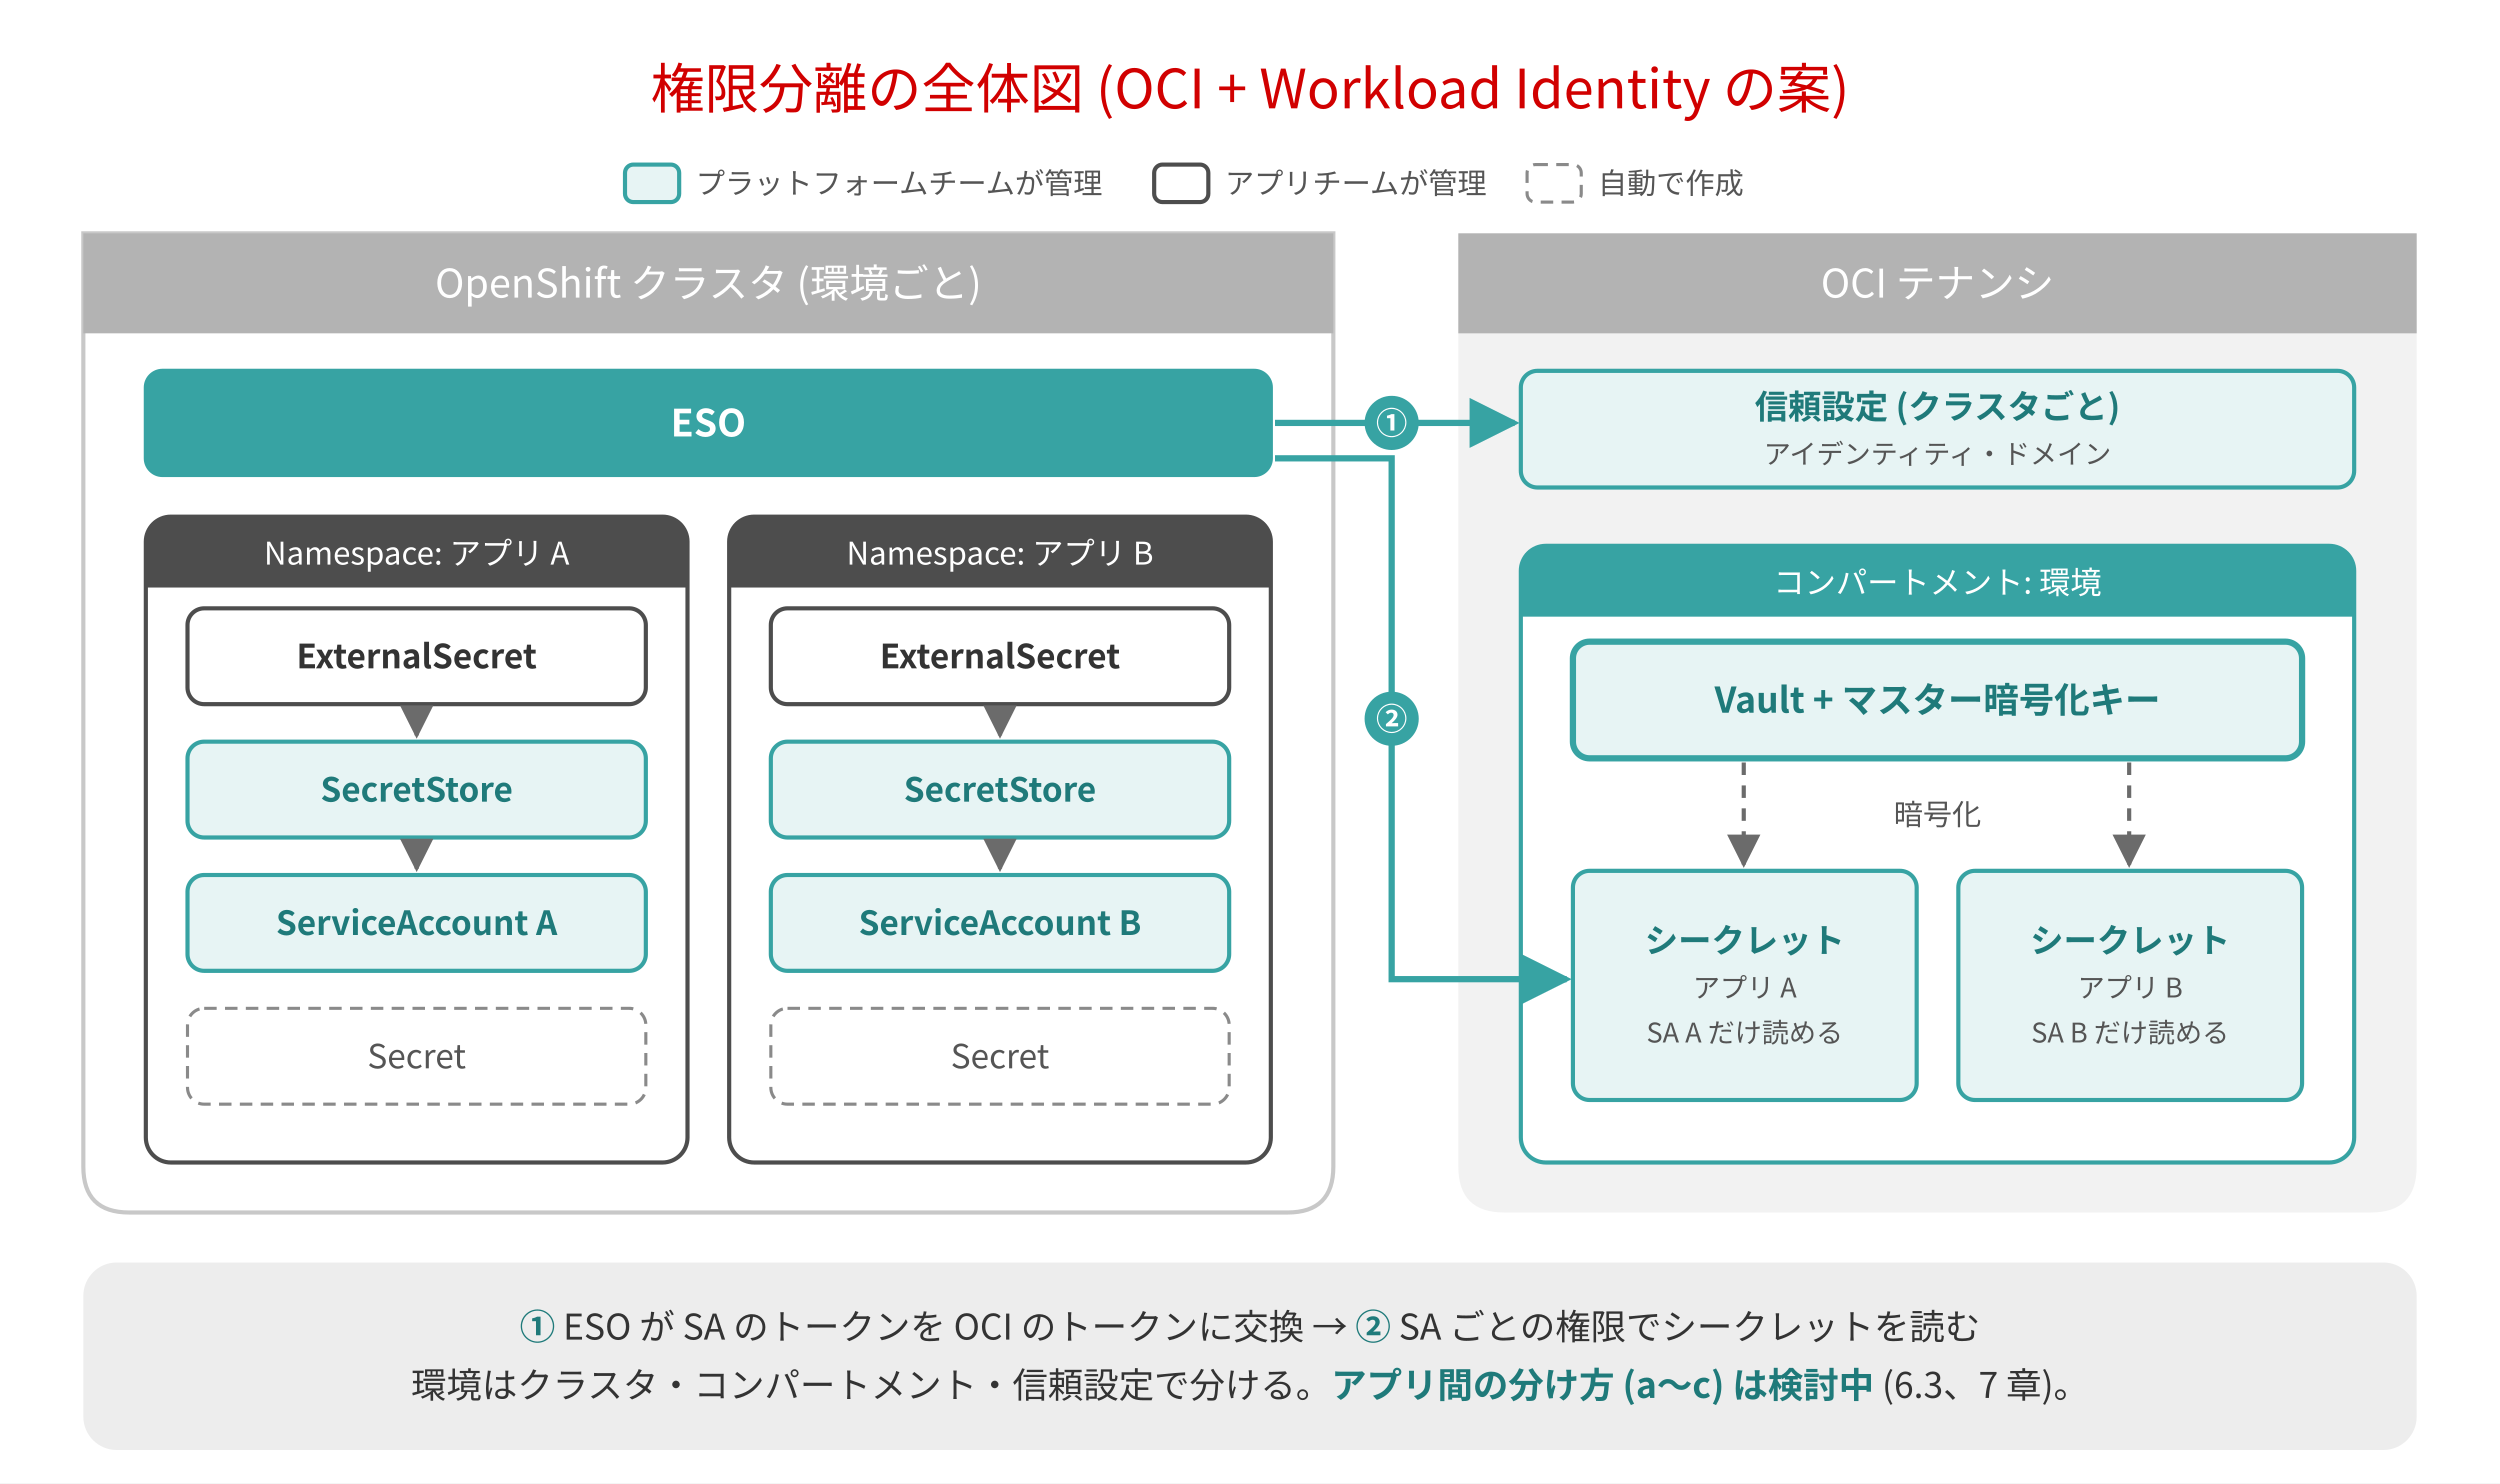
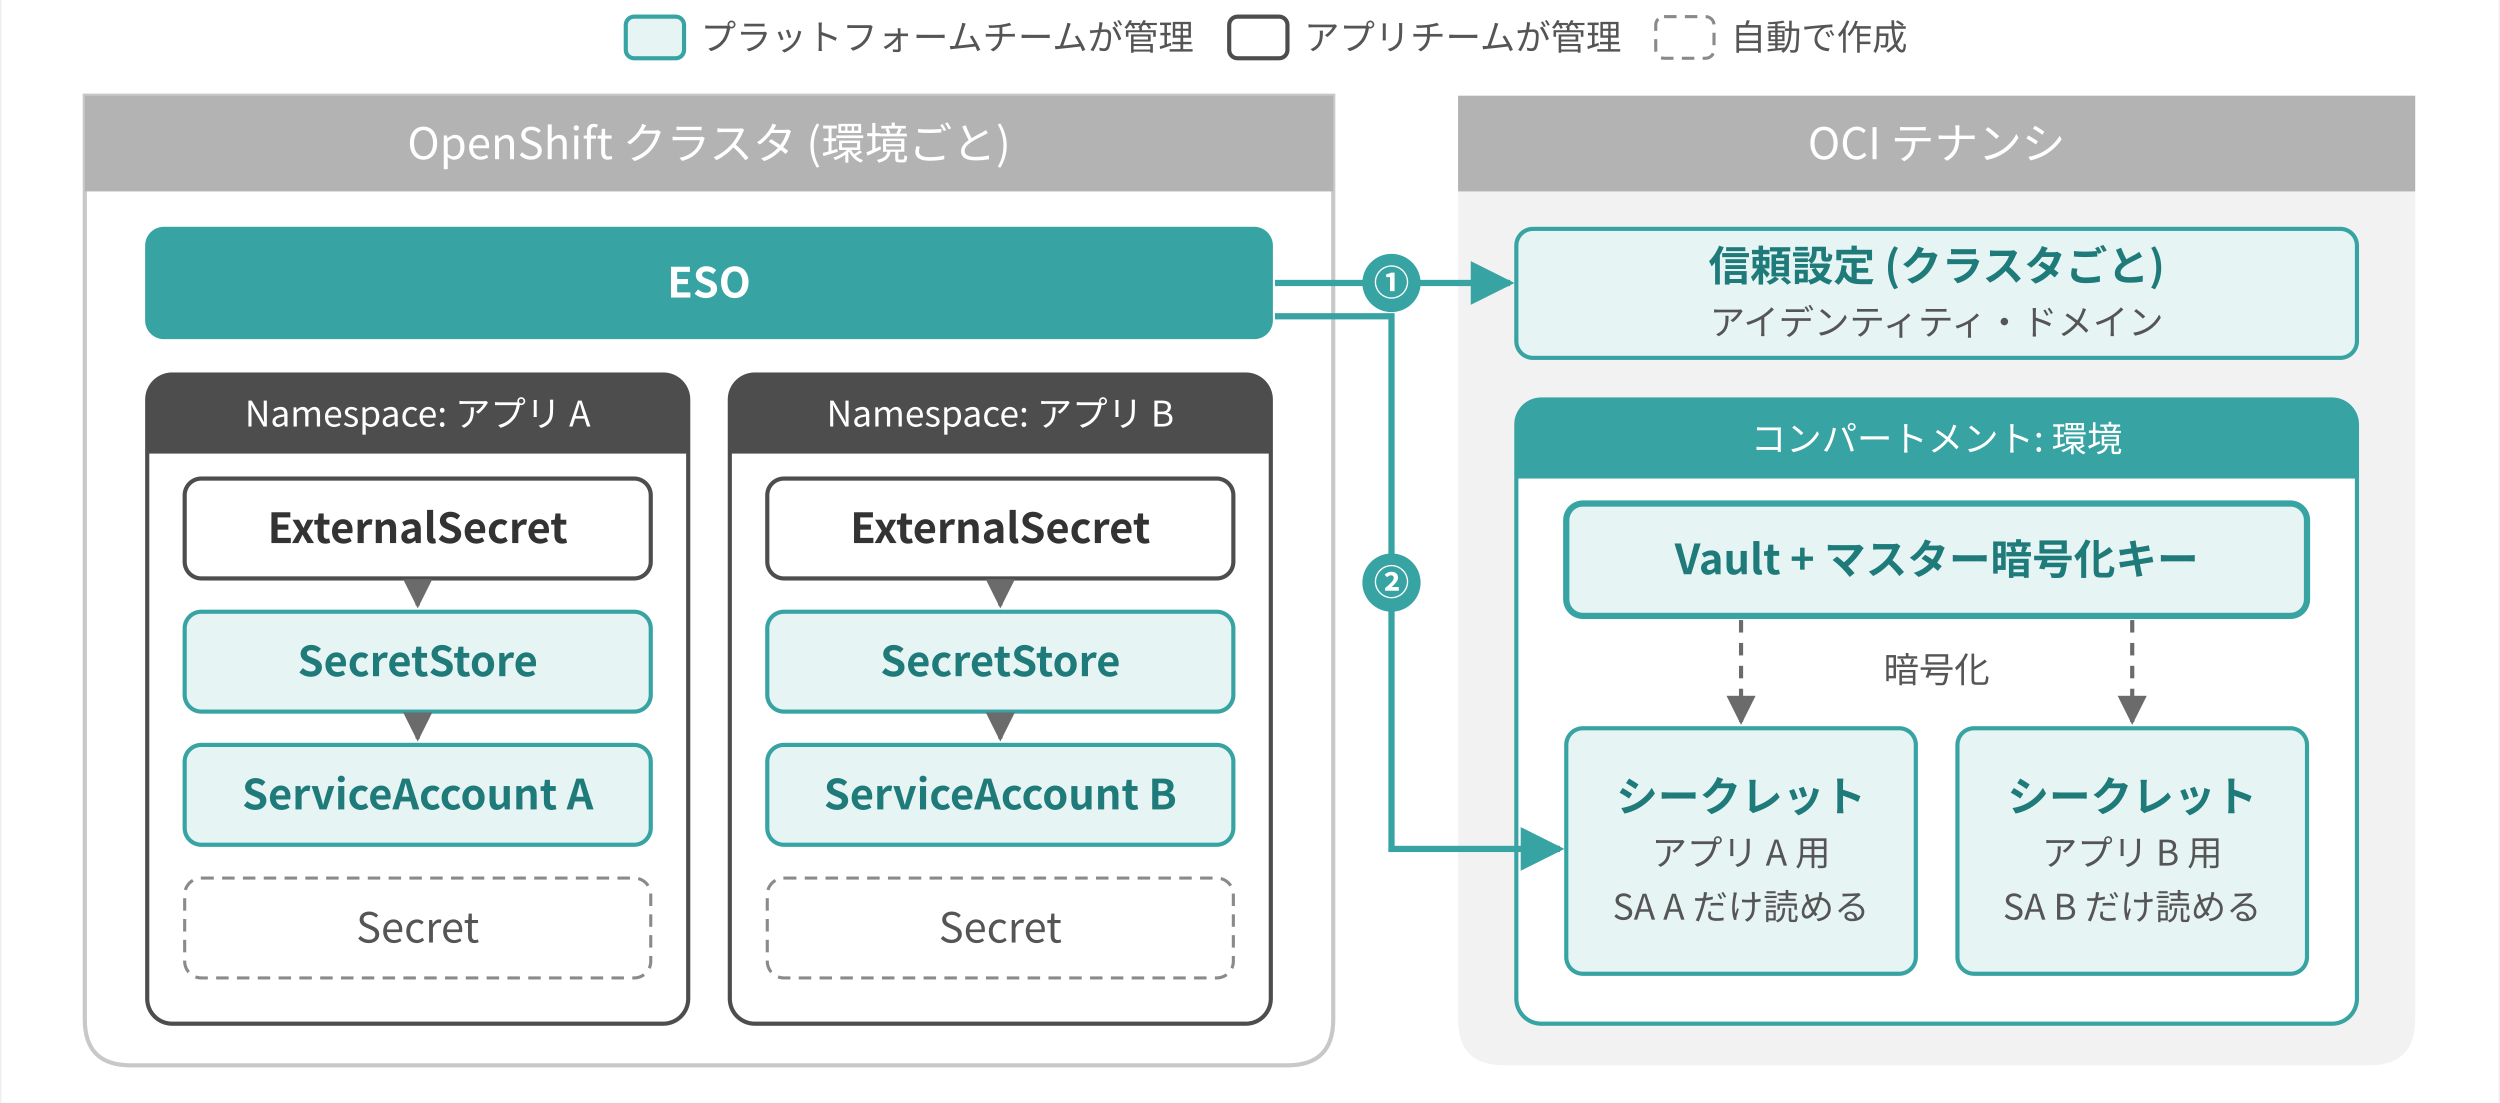
- <svg xmlns="http://www.w3.org/2000/svg" viewBox="0 0 1200 712" width="1200" height="712" font-family="'Noto Sans JP','Noto Sans CJK JP','Hiragino Sans','Hiragino Kaku Gothic ProN','Yu Gothic UI','Meiryo',sans-serif">
+ <svg xmlns="http://www.w3.org/2000/svg" viewBox="0 70 1200 530" width="900" height="397" font-family="'Noto Sans JP','Noto Sans CJK JP','Hiragino Sans','Hiragino Kaku Gothic ProN','Yu Gothic UI','Meiryo',sans-serif">
  <defs>
-     <marker id="arr-teal" viewBox="0 0 10 10" refX="9" refY="5" markerWidth="8" markerHeight="8" orient="auto-start-reverse">
+     <marker id="arr-teal" viewBox="0 0 10 10" refX="9" refY="5" markerWidth="7" markerHeight="7" orient="auto-start-reverse">
      <path d="M0,0 L10,5 L0,10 z" fill="#37a3a3" />
    </marker>
-     <marker id="arr-gray" viewBox="0 0 10 10" refX="9" refY="5" markerWidth="8" markerHeight="8" orient="auto-start-reverse">
+     <marker id="arr-gray" viewBox="0 0 10 10" refX="9" refY="5" markerWidth="7" markerHeight="7" orient="auto-start-reverse">
      <path d="M0,0 L10,5 L0,10 z" fill="#6b6b6b" />
    </marker>
-     <marker id="arr-red" viewBox="0 0 10 10" refX="9" refY="5" markerWidth="8" markerHeight="8" orient="auto-start-reverse">
+     <marker id="arr-red" viewBox="0 0 10 10" refX="9" refY="5" markerWidth="7" markerHeight="7" orient="auto-start-reverse">
      <path d="M0,0 L10,5 L0,10 z" fill="#d10000" />
    </marker>
  </defs>
-   <rect width="1200" height="712" fill="#ffffff" />
-   <text x="600.0" y="52" text-anchor="middle" font-size="26" fill="#d10000">権限分離の全体図 (OCI + Workload Identity の案)</text>
-   <rect x="300" y="79" width="26" height="18" rx="4" fill="#e7f4f4" stroke="#37a3a3" stroke-width="2" />
-   <text x="334" y="93" text-anchor="start" font-size="14" fill="#555555">プラットフォームチームが管理</text>
-   <rect x="554" y="79" width="26" height="18" rx="4" fill="#ffffff" stroke="#4d4d4d" stroke-width="2" />
-   <text x="588" y="93" text-anchor="start" font-size="14" fill="#555555">アプリチームが管理</text>
-   <rect x="733" y="79" width="26" height="18" rx="4" fill="#ffffff" stroke="#8a8a8a" stroke-width="1.5" stroke-dasharray="6 4" />
-   <text x="767" y="93" text-anchor="start" font-size="14" fill="#555555">自動で作成</text>
-   <path d="M40,112 H640 V560 Q640,582 618,582 H62 Q40,582 40,560 Z" fill="#ffffff" stroke="#c8c8c8" stroke-width="2" />
-   <rect x="40" y="112" width="600" height="48" fill="#b3b3b3" />
-   <text x="340.0" y="142.84" text-anchor="middle" font-size="19" fill="#ffffff">OpenShift クラスタ (環境ごと)</text>
-   <rect x="70" y="178" width="540" height="50" rx="8" fill="#37a3a3" stroke="#37a3a3" stroke-width="2" />
-   <text x="340.0" y="209.5" text-anchor="middle" font-size="18" fill="#ffffff" font-weight="bold">ESO</text>
-   <rect x="70" y="248" width="260" height="310" rx="12" fill="#ffffff" stroke="#4d4d4d" stroke-width="2" />
-   <path d="M70,260 Q70,248 82,248 H318 Q330,248 330,260 V282 H70 Z" fill="#4d4d4d" />
-   <text x="200.0" y="271" text-anchor="middle" font-size="15" fill="#ffffff">Namespace: アプリ A</text>
-   <rect x="90" y="292" width="220" height="46" rx="8" fill="#ffffff" stroke="#4d4d4d" stroke-width="2" />
-   <text x="200.0" y="320.8" text-anchor="middle" font-size="16" fill="#333333" font-weight="bold">ExternalSecret</text>
-   <rect x="90" y="356" width="220" height="46" rx="8" fill="#e7f4f4" stroke="#37a3a3" stroke-width="2" />
-   <text x="200.0" y="384.8" text-anchor="middle" font-size="16" fill="#1f7a7a" font-weight="bold">SecretStore</text>
-   <rect x="90" y="420" width="220" height="46" rx="8" fill="#e7f4f4" stroke="#37a3a3" stroke-width="2" />
-   <text x="200.0" y="448.8" text-anchor="middle" font-size="16" fill="#1f7a7a" font-weight="bold">ServiceAccount A</text>
-   <rect x="90" y="484" width="220" height="46" rx="8" fill="#ffffff" stroke="#8a8a8a" stroke-width="1.5" stroke-dasharray="6 4" />
-   <text x="200.0" y="512.8" text-anchor="middle" font-size="16" fill="#555555">Secret</text>
-   <path d="M200,339 L200,353" fill="none" stroke="#6b6b6b" stroke-width="2" marker-end="url(#arr-gray)" />
-   <path d="M200,403 L200,417" fill="none" stroke="#6b6b6b" stroke-width="2" marker-end="url(#arr-gray)" />
-   <rect x="350" y="248" width="260" height="310" rx="12" fill="#ffffff" stroke="#4d4d4d" stroke-width="2" />
-   <path d="M350,260 Q350,248 362,248 H598 Q610,248 610,260 V282 H350 Z" fill="#4d4d4d" />
-   <text x="480.0" y="271" text-anchor="middle" font-size="15" fill="#ffffff">Namespace: アプリ B</text>
-   <rect x="370" y="292" width="220" height="46" rx="8" fill="#ffffff" stroke="#4d4d4d" stroke-width="2" />
-   <text x="480.0" y="320.8" text-anchor="middle" font-size="16" fill="#333333" font-weight="bold">ExternalSecret</text>
-   <rect x="370" y="356" width="220" height="46" rx="8" fill="#e7f4f4" stroke="#37a3a3" stroke-width="2" />
-   <text x="480.0" y="384.8" text-anchor="middle" font-size="16" fill="#1f7a7a" font-weight="bold">SecretStore</text>
-   <rect x="370" y="420" width="220" height="46" rx="8" fill="#e7f4f4" stroke="#37a3a3" stroke-width="2" />
-   <text x="480.0" y="448.8" text-anchor="middle" font-size="16" fill="#1f7a7a" font-weight="bold">ServiceAccount B</text>
-   <rect x="370" y="484" width="220" height="46" rx="8" fill="#ffffff" stroke="#8a8a8a" stroke-width="1.5" stroke-dasharray="6 4" />
-   <text x="480.0" y="512.8" text-anchor="middle" font-size="16" fill="#555555">Secret</text>
-   <path d="M480,339 L480,353" fill="none" stroke="#6b6b6b" stroke-width="2" marker-end="url(#arr-gray)" />
-   <path d="M480,403 L480,417" fill="none" stroke="#6b6b6b" stroke-width="2" marker-end="url(#arr-gray)" />
-   <path d="M700,112 H1160 V560 Q1160,582 1138,582 H722 Q700,582 700,560 Z" fill="#f2f2f2" />
-   <rect x="700" y="112" width="460" height="48" fill="#b3b3b3" />
-   <text x="930.0" y="142.84" text-anchor="middle" font-size="19" fill="#ffffff">OCI テナンシ</text>
-   <rect x="730" y="178" width="400" height="56" rx="8" fill="#e7f4f4" stroke="#37a3a3" stroke-width="2" />
-   <text x="930.0" y="201.0" text-anchor="middle" font-size="16" fill="#1f7a7a" font-weight="bold">信頼設定 (クラスタごと)</text>
-   <text x="930.0" y="222.6" text-anchor="middle" font-size="13" fill="#555555">アイデンティティ・ドメイン</text>
-   <rect x="730" y="262" width="400" height="296" rx="12" fill="#ffffff" stroke="#37a3a3" stroke-width="2" />
-   <path d="M730,274 Q730,262 742,262 H1118 Q1130,262 1130,274 V296 H730 Z" fill="#37a3a3" />
-   <text x="930.0" y="285" text-anchor="middle" font-size="15" fill="#ffffff">コンパートメント: 環境</text>
-   <rect x="755" y="308" width="350" height="56" rx="8" fill="#e7f4f4" stroke="#37a3a3" stroke-width="3" />
-   <text x="930.0" y="342.1" text-anchor="middle" font-size="17" fill="#1f7a7a" font-weight="bold">Vault + マスター暗号化キー</text>
-   <rect x="755" y="418" width="165" height="110" rx="8" fill="#e7f4f4" stroke="#37a3a3" stroke-width="2" />
-   <text x="837.5" y="457.2" text-anchor="middle" font-size="16" fill="#1f7a7a" font-weight="bold">シークレット</text>
-   <text x="837.5" y="478.8" text-anchor="middle" font-size="13" fill="#555555">アプリ A</text>
-   <text x="837.5" y="500.4" text-anchor="middle" font-size="13" fill="#555555">SA A だけ読める</text>
-   <rect x="940" y="418" width="165" height="110" rx="8" fill="#e7f4f4" stroke="#37a3a3" stroke-width="2" />
-   <text x="1022.5" y="457.2" text-anchor="middle" font-size="16" fill="#1f7a7a" font-weight="bold">シークレット</text>
-   <text x="1022.5" y="478.8" text-anchor="middle" font-size="13" fill="#555555">アプリ B</text>
-   <text x="1022.5" y="500.4" text-anchor="middle" font-size="13" fill="#555555">SA B だけ読める</text>
-   <path d="M837,366 L837,415" fill="none" stroke="#6b6b6b" stroke-width="2" stroke-dasharray="6 5" marker-end="url(#arr-gray)" />
-   <path d="M1022,366 L1022,415" fill="none" stroke="#6b6b6b" stroke-width="2" stroke-dasharray="6 5" marker-end="url(#arr-gray)" />
-   <text x="930" y="396" text-anchor="middle" font-size="14" fill="#555555">暗号化</text>
-   <path d="M612,203 L727,203" fill="none" stroke="#37a3a3" stroke-width="3" marker-end="url(#arr-teal)" />
-   <circle cx="668" cy="203" r="13" fill="#37a3a3" />
-   <text x="668" y="208.5" text-anchor="middle" font-size="15" fill="#ffffff" font-weight="bold">①</text>
-   <path d="M612,220 L668,220 L668,470 L752,470" fill="none" stroke="#37a3a3" stroke-width="3" marker-end="url(#arr-teal)" />
-   <circle cx="668" cy="345" r="13" fill="#37a3a3" />
-   <text x="668" y="350.5" text-anchor="middle" font-size="15" fill="#ffffff" font-weight="bold">②</text>
-   <rect x="40" y="606" width="1120" height="90" rx="16" fill="#ededed" />
-   <text x="600.0" y="643" text-anchor="middle" font-size="17" fill="#333333">
-     <tspan fill="#1f7a7a" font-weight="bold">①</tspan> ESO が SA のトークンを OCI のトークンに交換 → <tspan fill="#1f7a7a" font-weight="bold">②</tspan> SA ごとの権限でシークレットを読む</text>
-   <text x="600.0" y="671" text-anchor="middle" font-size="17" fill="#333333">環境はクラスタ・コンパートメント・信頼設定で分ける。<tspan fill="#1f7a7a" font-weight="bold">アプリ間の分け方 (a〜c) は検討中</tspan> (6.3、7 章)。</text>
+   <rect x="0" y="70" width="1200" height="530" fill="#ffffff" />
+   <rect x="300" y="78" width="28" height="20" rx="4" fill="#e7f4f4" stroke="#37a3a3" stroke-width="2" />
+   <text x="336" y="94" text-anchor="start" font-size="17" fill="#555555">プラットフォームチームが管理</text>
+   <rect x="590" y="78" width="28" height="20" rx="4" fill="#ffffff" stroke="#4d4d4d" stroke-width="2" />
+   <text x="626" y="94" text-anchor="start" font-size="17" fill="#555555">アプリチームが管理</text>
+   <rect x="795" y="78" width="28" height="20" rx="4" fill="#ffffff" stroke="#8a8a8a" stroke-width="1.5" stroke-dasharray="6 4" />
+   <text x="831" y="94" text-anchor="start" font-size="17" fill="#555555">自動で作成</text>
+   <path d="M40,116 H640 V560 Q640,582 618,582 H62 Q40,582 40,560 Z" fill="#ffffff" stroke="#c8c8c8" stroke-width="2" />
+   <rect x="40" y="116" width="600" height="46" fill="#b3b3b3" />
+   <text x="340.0" y="146.5" text-anchor="middle" font-size="21" fill="#ffffff">OpenShift クラスタ (環境ごと)</text>
+   <rect x="70" y="180" width="540" height="52" rx="8" fill="#37a3a3" stroke="#37a3a3" stroke-width="2" />
+   <text x="340.0" y="213.0" text-anchor="middle" font-size="20" fill="#ffffff" font-weight="bold">ESO</text>
+   <rect x="70" y="250" width="260" height="312" rx="12" fill="#ffffff" stroke="#4d4d4d" stroke-width="2" />
+   <path d="M70,262 Q70,250 82,250 H318 Q330,250 330,262 V288 H70 Z" fill="#4d4d4d" />
+   <text x="200.0" y="275" text-anchor="middle" font-size="17" fill="#ffffff">Namespace: アプリ A</text>
+   <rect x="88" y="300" width="224" height="48" rx="8" fill="#ffffff" stroke="#4d4d4d" stroke-width="2" />
+   <text x="200.0" y="331.0" text-anchor="middle" font-size="20" fill="#333333" font-weight="bold">ExternalSecret</text>
+   <rect x="88" y="364" width="224" height="48" rx="8" fill="#e7f4f4" stroke="#37a3a3" stroke-width="2" />
+   <text x="200.0" y="395.0" text-anchor="middle" font-size="20" fill="#1f7a7a" font-weight="bold">SecretStore</text>
+   <rect x="88" y="428" width="224" height="48" rx="8" fill="#e7f4f4" stroke="#37a3a3" stroke-width="2" />
+   <text x="200.0" y="459.0" text-anchor="middle" font-size="20" fill="#1f7a7a" font-weight="bold">ServiceAccount A</text>
+   <rect x="88" y="492" width="224" height="48" rx="8" fill="#ffffff" stroke="#8a8a8a" stroke-width="1.5" stroke-dasharray="6 4" />
+   <text x="200.0" y="523.0" text-anchor="middle" font-size="20" fill="#555555">Secret</text>
+   <path d="M200,349 L200,361" fill="none" stroke="#6b6b6b" stroke-width="2" marker-end="url(#arr-gray)" />
+   <path d="M200,413 L200,425" fill="none" stroke="#6b6b6b" stroke-width="2" marker-end="url(#arr-gray)" />
+   <rect x="350" y="250" width="260" height="312" rx="12" fill="#ffffff" stroke="#4d4d4d" stroke-width="2" />
+   <path d="M350,262 Q350,250 362,250 H598 Q610,250 610,262 V288 H350 Z" fill="#4d4d4d" />
+   <text x="480.0" y="275" text-anchor="middle" font-size="17" fill="#ffffff">Namespace: アプリ B</text>
+   <rect x="368" y="300" width="224" height="48" rx="8" fill="#ffffff" stroke="#4d4d4d" stroke-width="2" />
+   <text x="480.0" y="331.0" text-anchor="middle" font-size="20" fill="#333333" font-weight="bold">ExternalSecret</text>
+   <rect x="368" y="364" width="224" height="48" rx="8" fill="#e7f4f4" stroke="#37a3a3" stroke-width="2" />
+   <text x="480.0" y="395.0" text-anchor="middle" font-size="20" fill="#1f7a7a" font-weight="bold">SecretStore</text>
+   <rect x="368" y="428" width="224" height="48" rx="8" fill="#e7f4f4" stroke="#37a3a3" stroke-width="2" />
+   <text x="480.0" y="459.0" text-anchor="middle" font-size="20" fill="#1f7a7a" font-weight="bold">ServiceAccount B</text>
+   <rect x="368" y="492" width="224" height="48" rx="8" fill="#ffffff" stroke="#8a8a8a" stroke-width="1.5" stroke-dasharray="6 4" />
+   <text x="480.0" y="523.0" text-anchor="middle" font-size="20" fill="#555555">Secret</text>
+   <path d="M480,349 L480,361" fill="none" stroke="#6b6b6b" stroke-width="2" marker-end="url(#arr-gray)" />
+   <path d="M480,413 L480,425" fill="none" stroke="#6b6b6b" stroke-width="2" marker-end="url(#arr-gray)" />
+   <path d="M700,116 H1160 V560 Q1160,582 1138,582 H722 Q700,582 700,560 Z" fill="#f2f2f2" />
+   <rect x="700" y="116" width="460" height="46" fill="#b3b3b3" />
+   <text x="930.0" y="146.5" text-anchor="middle" font-size="21" fill="#ffffff">OCI テナンシ</text>
+   <rect x="728" y="180" width="404" height="62" rx="8" fill="#e7f4f4" stroke="#37a3a3" stroke-width="2" />
+   <text x="930.0" y="205.0" text-anchor="middle" font-size="20" fill="#1f7a7a" font-weight="bold">信頼設定 (クラスタごと)</text>
+   <text x="930.0" y="231.0" text-anchor="middle" font-size="17" fill="#555555">アイデンティティ・ドメイン</text>
+   <rect x="728" y="262" width="404" height="300" rx="12" fill="#ffffff" stroke="#37a3a3" stroke-width="2" />
+   <path d="M728,274 Q728,262 740,262 H1120 Q1132,262 1132,274 V300 H728 Z" fill="#37a3a3" />
+   <text x="930.0" y="287" text-anchor="middle" font-size="17" fill="#ffffff">コンパートメント: 環境</text>
+   <rect x="752" y="312" width="356" height="54" rx="8" fill="#e7f4f4" stroke="#37a3a3" stroke-width="3" />
+   <text x="930.0" y="346.0" text-anchor="middle" font-size="20" fill="#1f7a7a" font-weight="bold">Vault + マスター暗号化キー</text>
+   <rect x="752" y="420" width="168" height="118" rx="8" fill="#e7f4f4" stroke="#37a3a3" stroke-width="2" />
+   <text x="836.0" y="460.0" text-anchor="middle" font-size="20" fill="#1f7a7a" font-weight="bold">シークレット</text>
+   <text x="836.0" y="486.0" text-anchor="middle" font-size="17" fill="#555555">アプリ A 用</text>
+   <text x="836.0" y="512.0" text-anchor="middle" font-size="17" fill="#555555">SA A だけ読める</text>
+   <rect x="940" y="420" width="168" height="118" rx="8" fill="#e7f4f4" stroke="#37a3a3" stroke-width="2" />
+   <text x="1024.0" y="460.0" text-anchor="middle" font-size="20" fill="#1f7a7a" font-weight="bold">シークレット</text>
+   <text x="1024.0" y="486.0" text-anchor="middle" font-size="17" fill="#555555">アプリ B 用</text>
+   <text x="1024.0" y="512.0" text-anchor="middle" font-size="17" fill="#555555">SA B だけ読める</text>
+   <path d="M836,368 L836,417" fill="none" stroke="#6b6b6b" stroke-width="2" stroke-dasharray="6 5" marker-end="url(#arr-gray)" />
+   <path d="M1024,368 L1024,417" fill="none" stroke="#6b6b6b" stroke-width="2" stroke-dasharray="6 5" marker-end="url(#arr-gray)" />
+   <text x="930" y="398" text-anchor="middle" font-size="17" fill="#555555">暗号化</text>
+   <path d="M612,206 L725,206" fill="none" stroke="#37a3a3" stroke-width="3" marker-end="url(#arr-teal)" />
+   <circle cx="668" cy="206" r="14" fill="#37a3a3" />
+   <text x="668" y="212" text-anchor="middle" font-size="17" fill="#ffffff" font-weight="bold">①</text>
+   <path d="M612,222 L668,222 L668,478 L749,478" fill="none" stroke="#37a3a3" stroke-width="3" marker-end="url(#arr-teal)" />
+   <circle cx="668" cy="350" r="14" fill="#37a3a3" />
+   <text x="668" y="356" text-anchor="middle" font-size="17" fill="#ffffff" font-weight="bold">②</text>
</svg>
